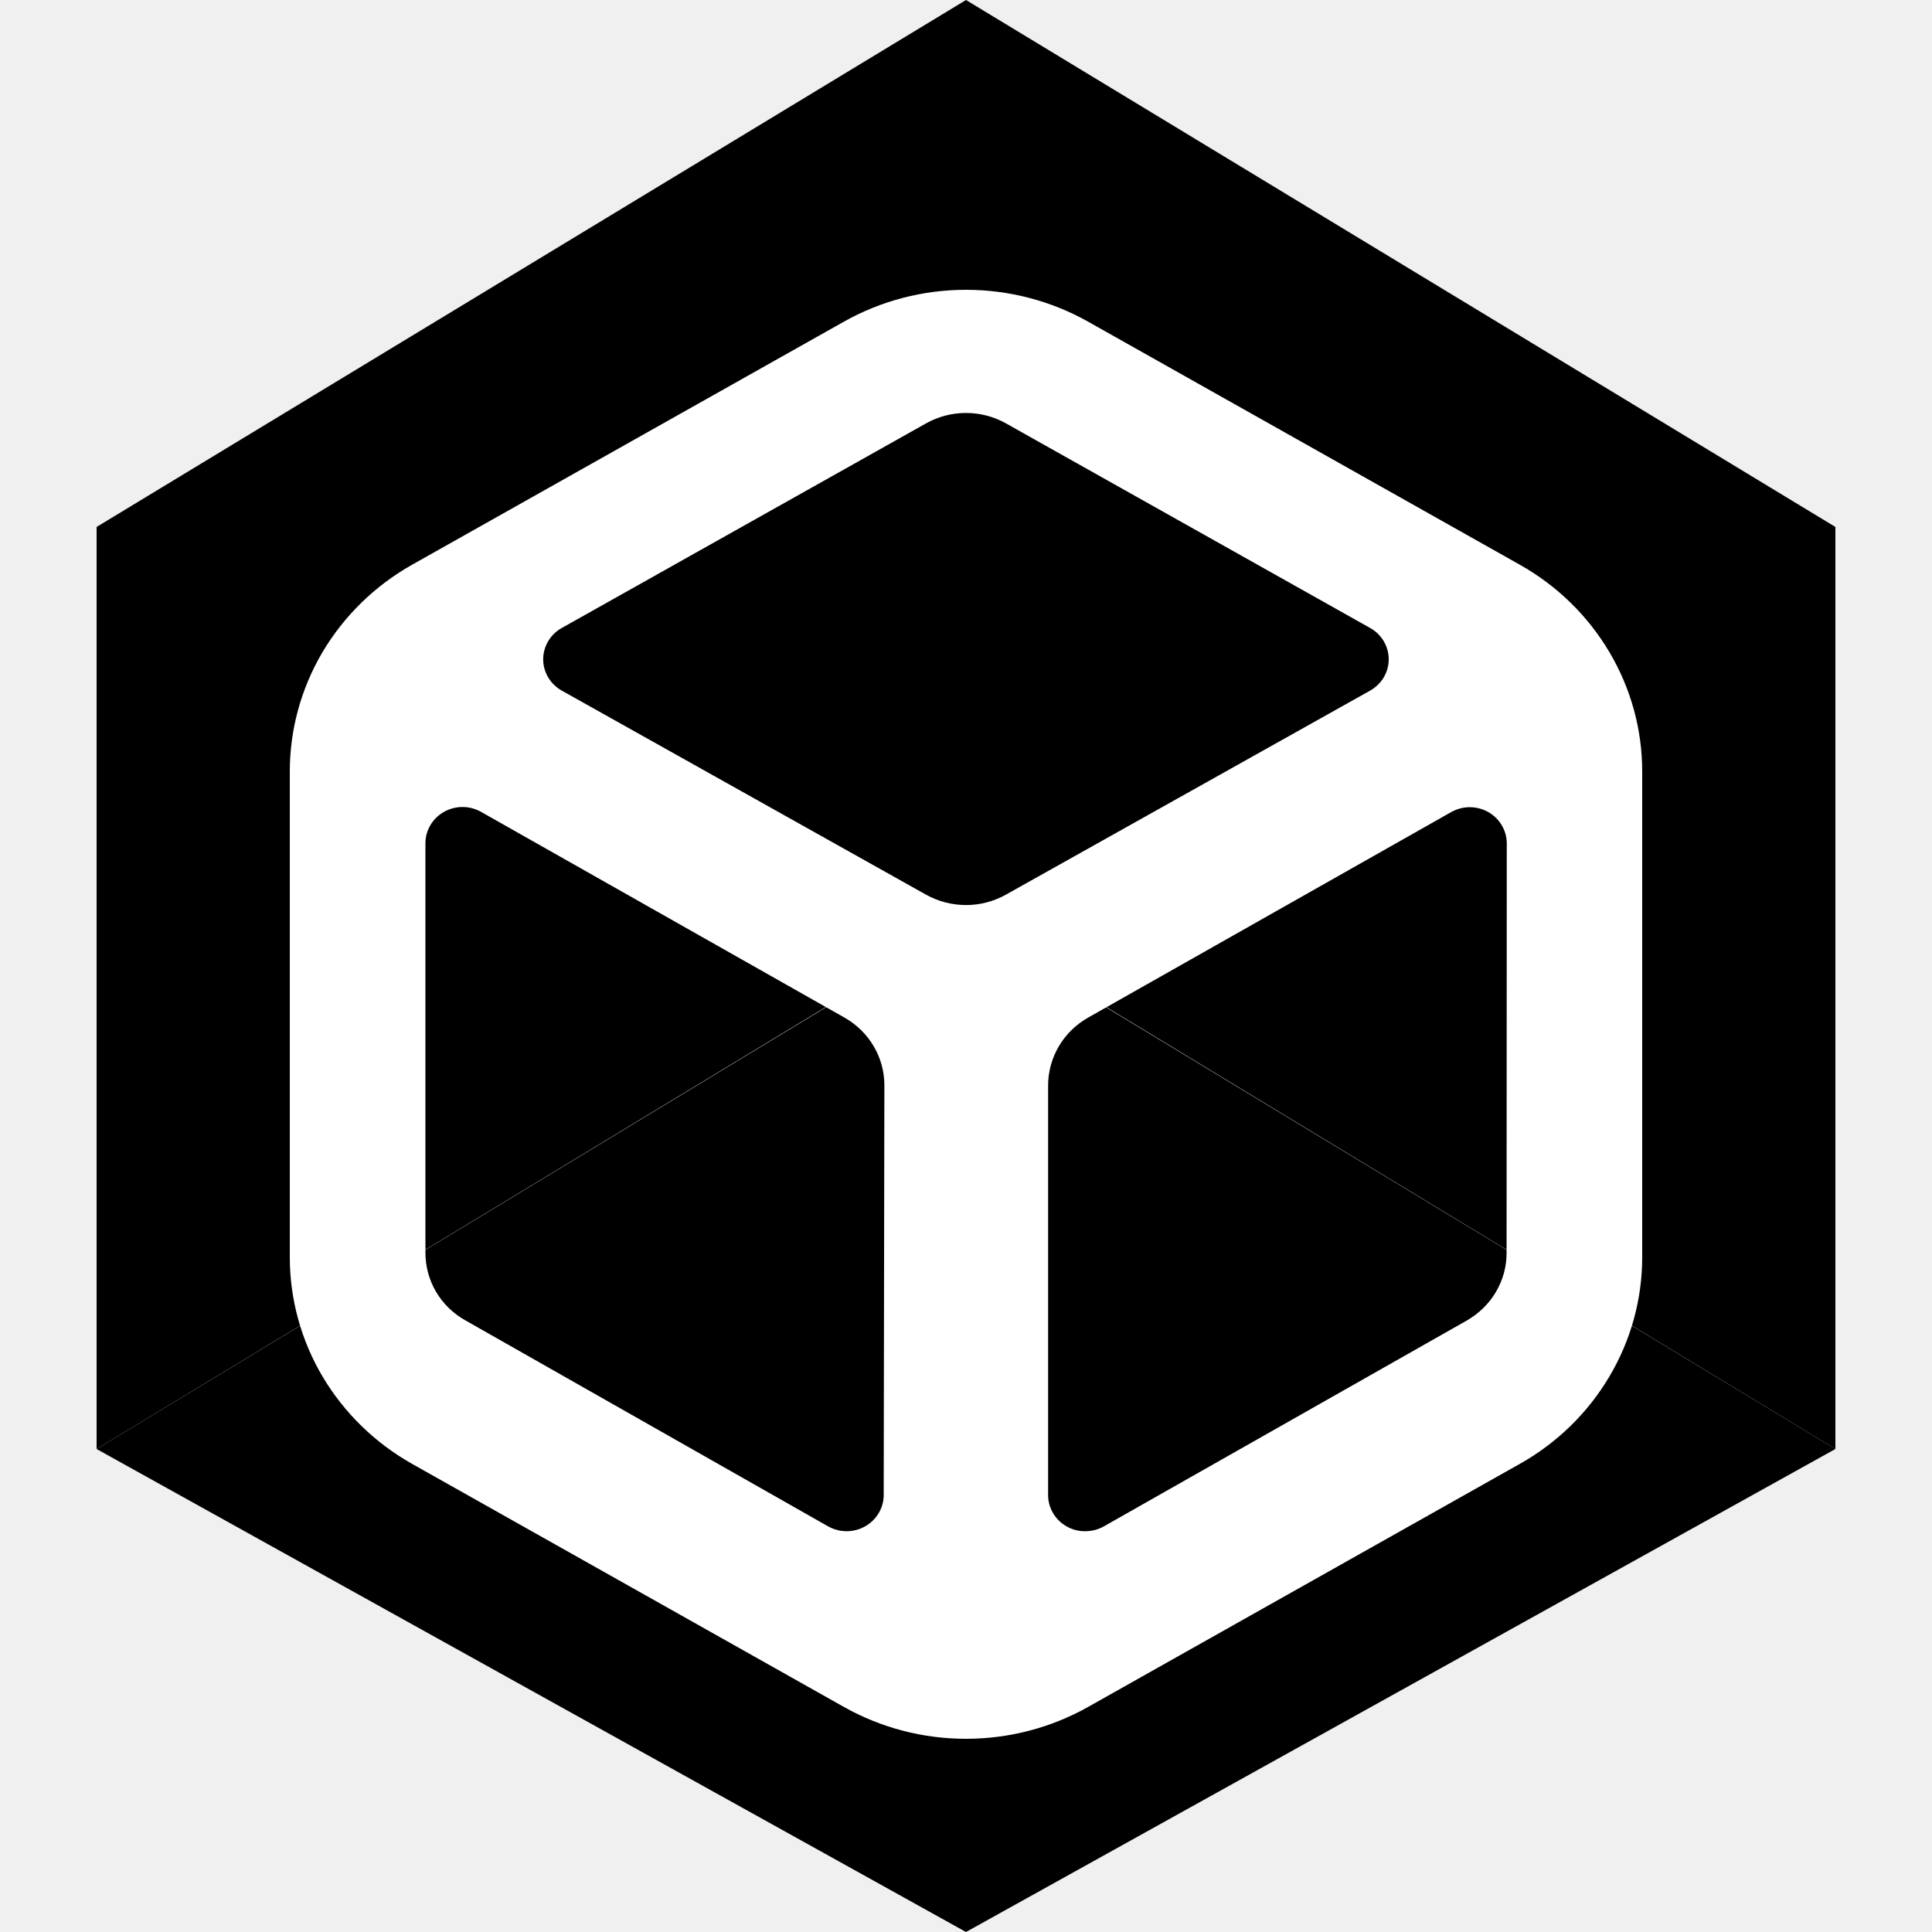
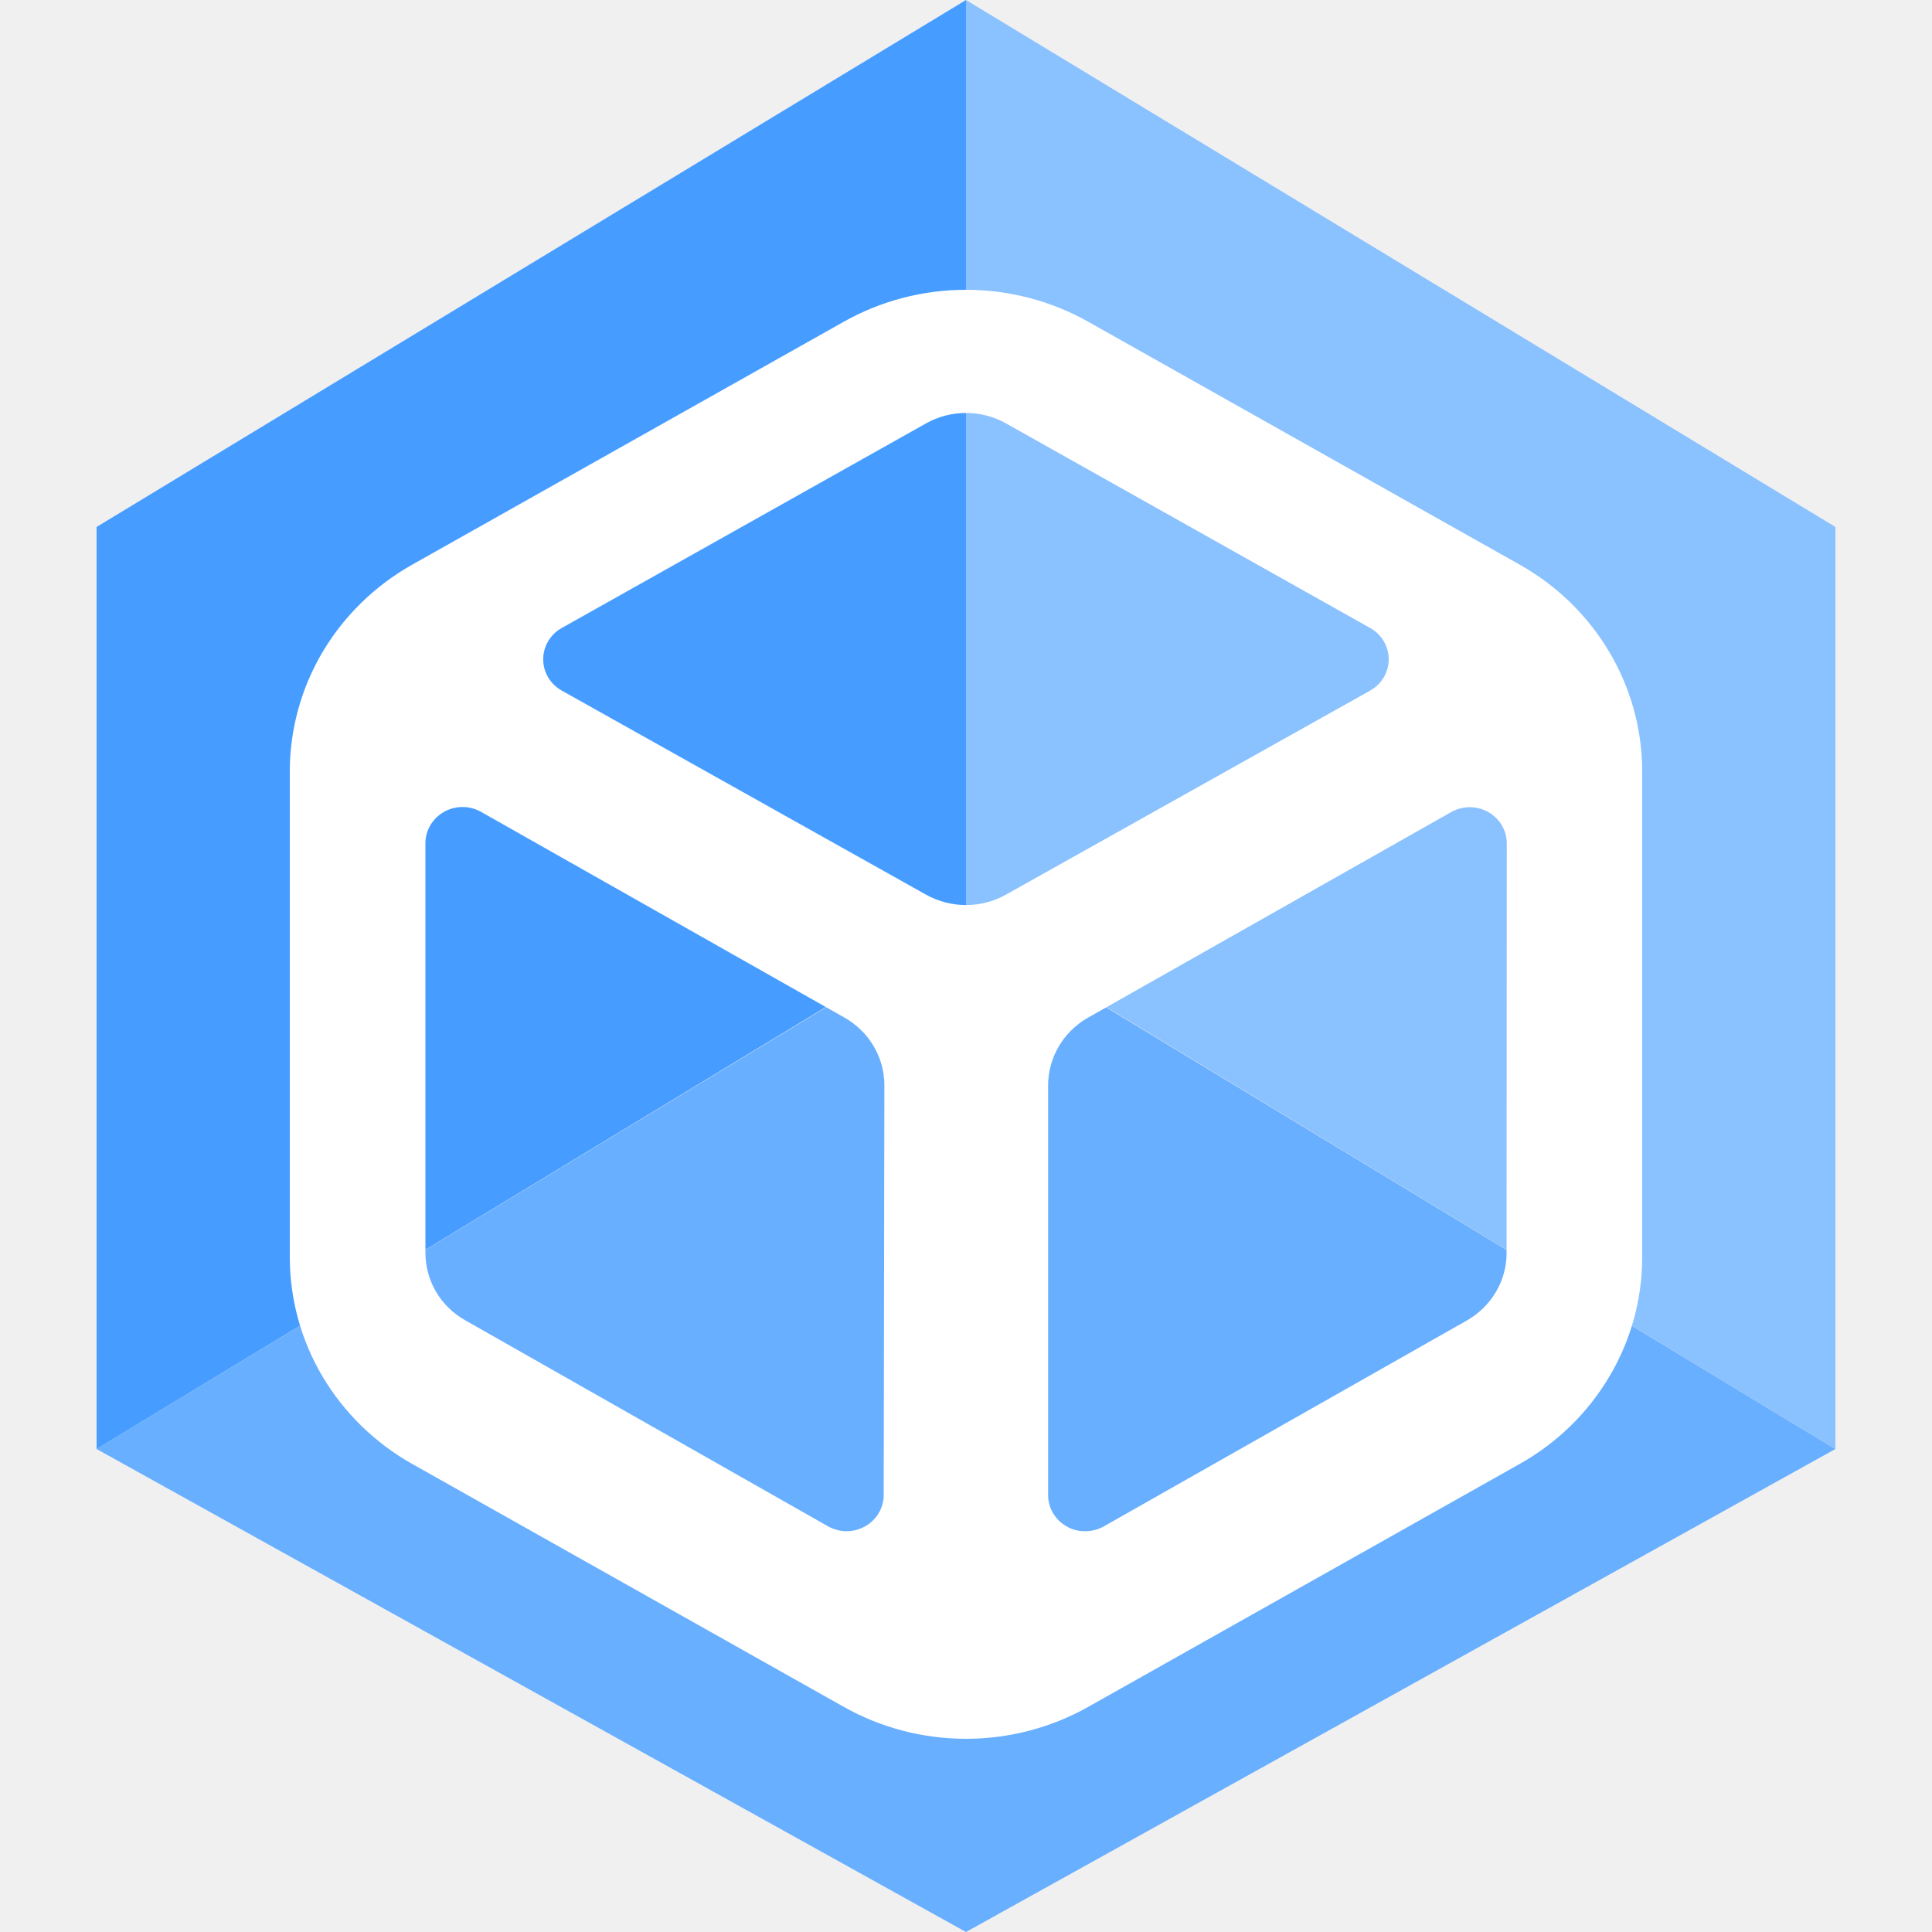
- <svg xmlns="http://www.w3.org/2000/svg" width="20" height="20" viewBox="0 0 20 20">
+ <svg xmlns="http://www.w3.org/2000/svg" width="20" height="20" viewBox="0 0 20 20" fill="none">
  <g clip-path="url(#clip0)">
-     <path d="M1 15L10 9.55L19 15L10 20L1 15Z" />
-     <path d="M1 5.455L10 0V9.545L1 15V5.455Z" />
-     <path d="M19 5.455L10 0V9.545L19 15V5.455Z" />
+     <path d="M1 15L10 9.55L19 15L10 20L1 15Z" fill="#68AFFF" />
+     <path d="M1 5.455L10 0V9.545L1 15V5.455Z" fill="#469DFF" />
+     <path d="M19 5.455L10 0V9.545L19 15V5.455Z" fill="#8AC1FF" />
    <path d="M15.733 5.846L11.266 3.331C10.881 3.114 10.444 3 10 3C9.555 3 9.119 3.114 8.734 3.331L4.266 5.846C3.881 6.063 3.562 6.375 3.339 6.75C3.117 7.126 3 7.552 3 7.985V13.015C3 13.449 3.117 13.875 3.339 14.25C3.562 14.625 3.881 14.937 4.266 15.154L8.734 17.669C9.119 17.886 9.555 18 10 18C10.444 18 10.881 17.886 11.266 17.669L15.733 15.154C16.119 14.937 16.438 14.625 16.66 14.25C16.883 13.875 17 13.449 17 13.015V7.985C17 7.552 16.883 7.126 16.66 6.75C16.438 6.375 16.119 6.063 15.733 5.846ZM9.148 15.477C9.148 15.543 9.13 15.607 9.096 15.664C9.062 15.721 9.014 15.768 8.955 15.801C8.897 15.834 8.831 15.851 8.763 15.851C8.696 15.851 8.63 15.833 8.571 15.8L4.815 13.667C4.689 13.596 4.585 13.494 4.513 13.371C4.441 13.248 4.404 13.109 4.404 12.967V8.728C4.404 8.662 4.422 8.598 4.456 8.541C4.49 8.484 4.538 8.437 4.597 8.404C4.655 8.371 4.721 8.354 4.789 8.354C4.856 8.354 4.922 8.372 4.981 8.405L8.742 10.534C8.867 10.605 8.972 10.707 9.044 10.83C9.117 10.953 9.155 11.092 9.155 11.234L9.148 15.477ZM9.587 9.262L5.817 7.15C5.758 7.117 5.709 7.07 5.675 7.013C5.641 6.956 5.623 6.891 5.623 6.825C5.623 6.759 5.641 6.694 5.675 6.637C5.709 6.58 5.758 6.532 5.817 6.5L9.586 4.383C9.712 4.312 9.854 4.275 10 4.275C10.145 4.275 10.288 4.312 10.414 4.383L14.182 6.5C14.241 6.532 14.29 6.58 14.324 6.637C14.358 6.694 14.376 6.759 14.376 6.825C14.376 6.891 14.358 6.956 14.324 7.013C14.29 7.07 14.241 7.117 14.182 7.15L10.412 9.262C10.287 9.332 10.145 9.369 10 9.369C9.855 9.369 9.713 9.332 9.587 9.262H9.587ZM15.596 12.969C15.597 13.11 15.559 13.249 15.487 13.372C15.415 13.495 15.311 13.597 15.186 13.669L11.427 15.801C11.368 15.834 11.302 15.851 11.235 15.851C11.167 15.852 11.101 15.835 11.043 15.802C10.984 15.769 10.936 15.722 10.902 15.665C10.868 15.608 10.85 15.543 10.85 15.478V11.236C10.85 11.095 10.888 10.956 10.96 10.833C11.032 10.71 11.135 10.608 11.261 10.536L15.022 8.407C15.081 8.374 15.147 8.356 15.214 8.356C15.281 8.356 15.348 8.373 15.406 8.406C15.464 8.439 15.513 8.486 15.546 8.543C15.58 8.6 15.598 8.665 15.598 8.73L15.596 12.969Z" fill="white" />
  </g>
  <defs>
    <clipPath id="clip0">
      <rect width="20" height="20" fill="white" />
    </clipPath>
  </defs>
</svg>
